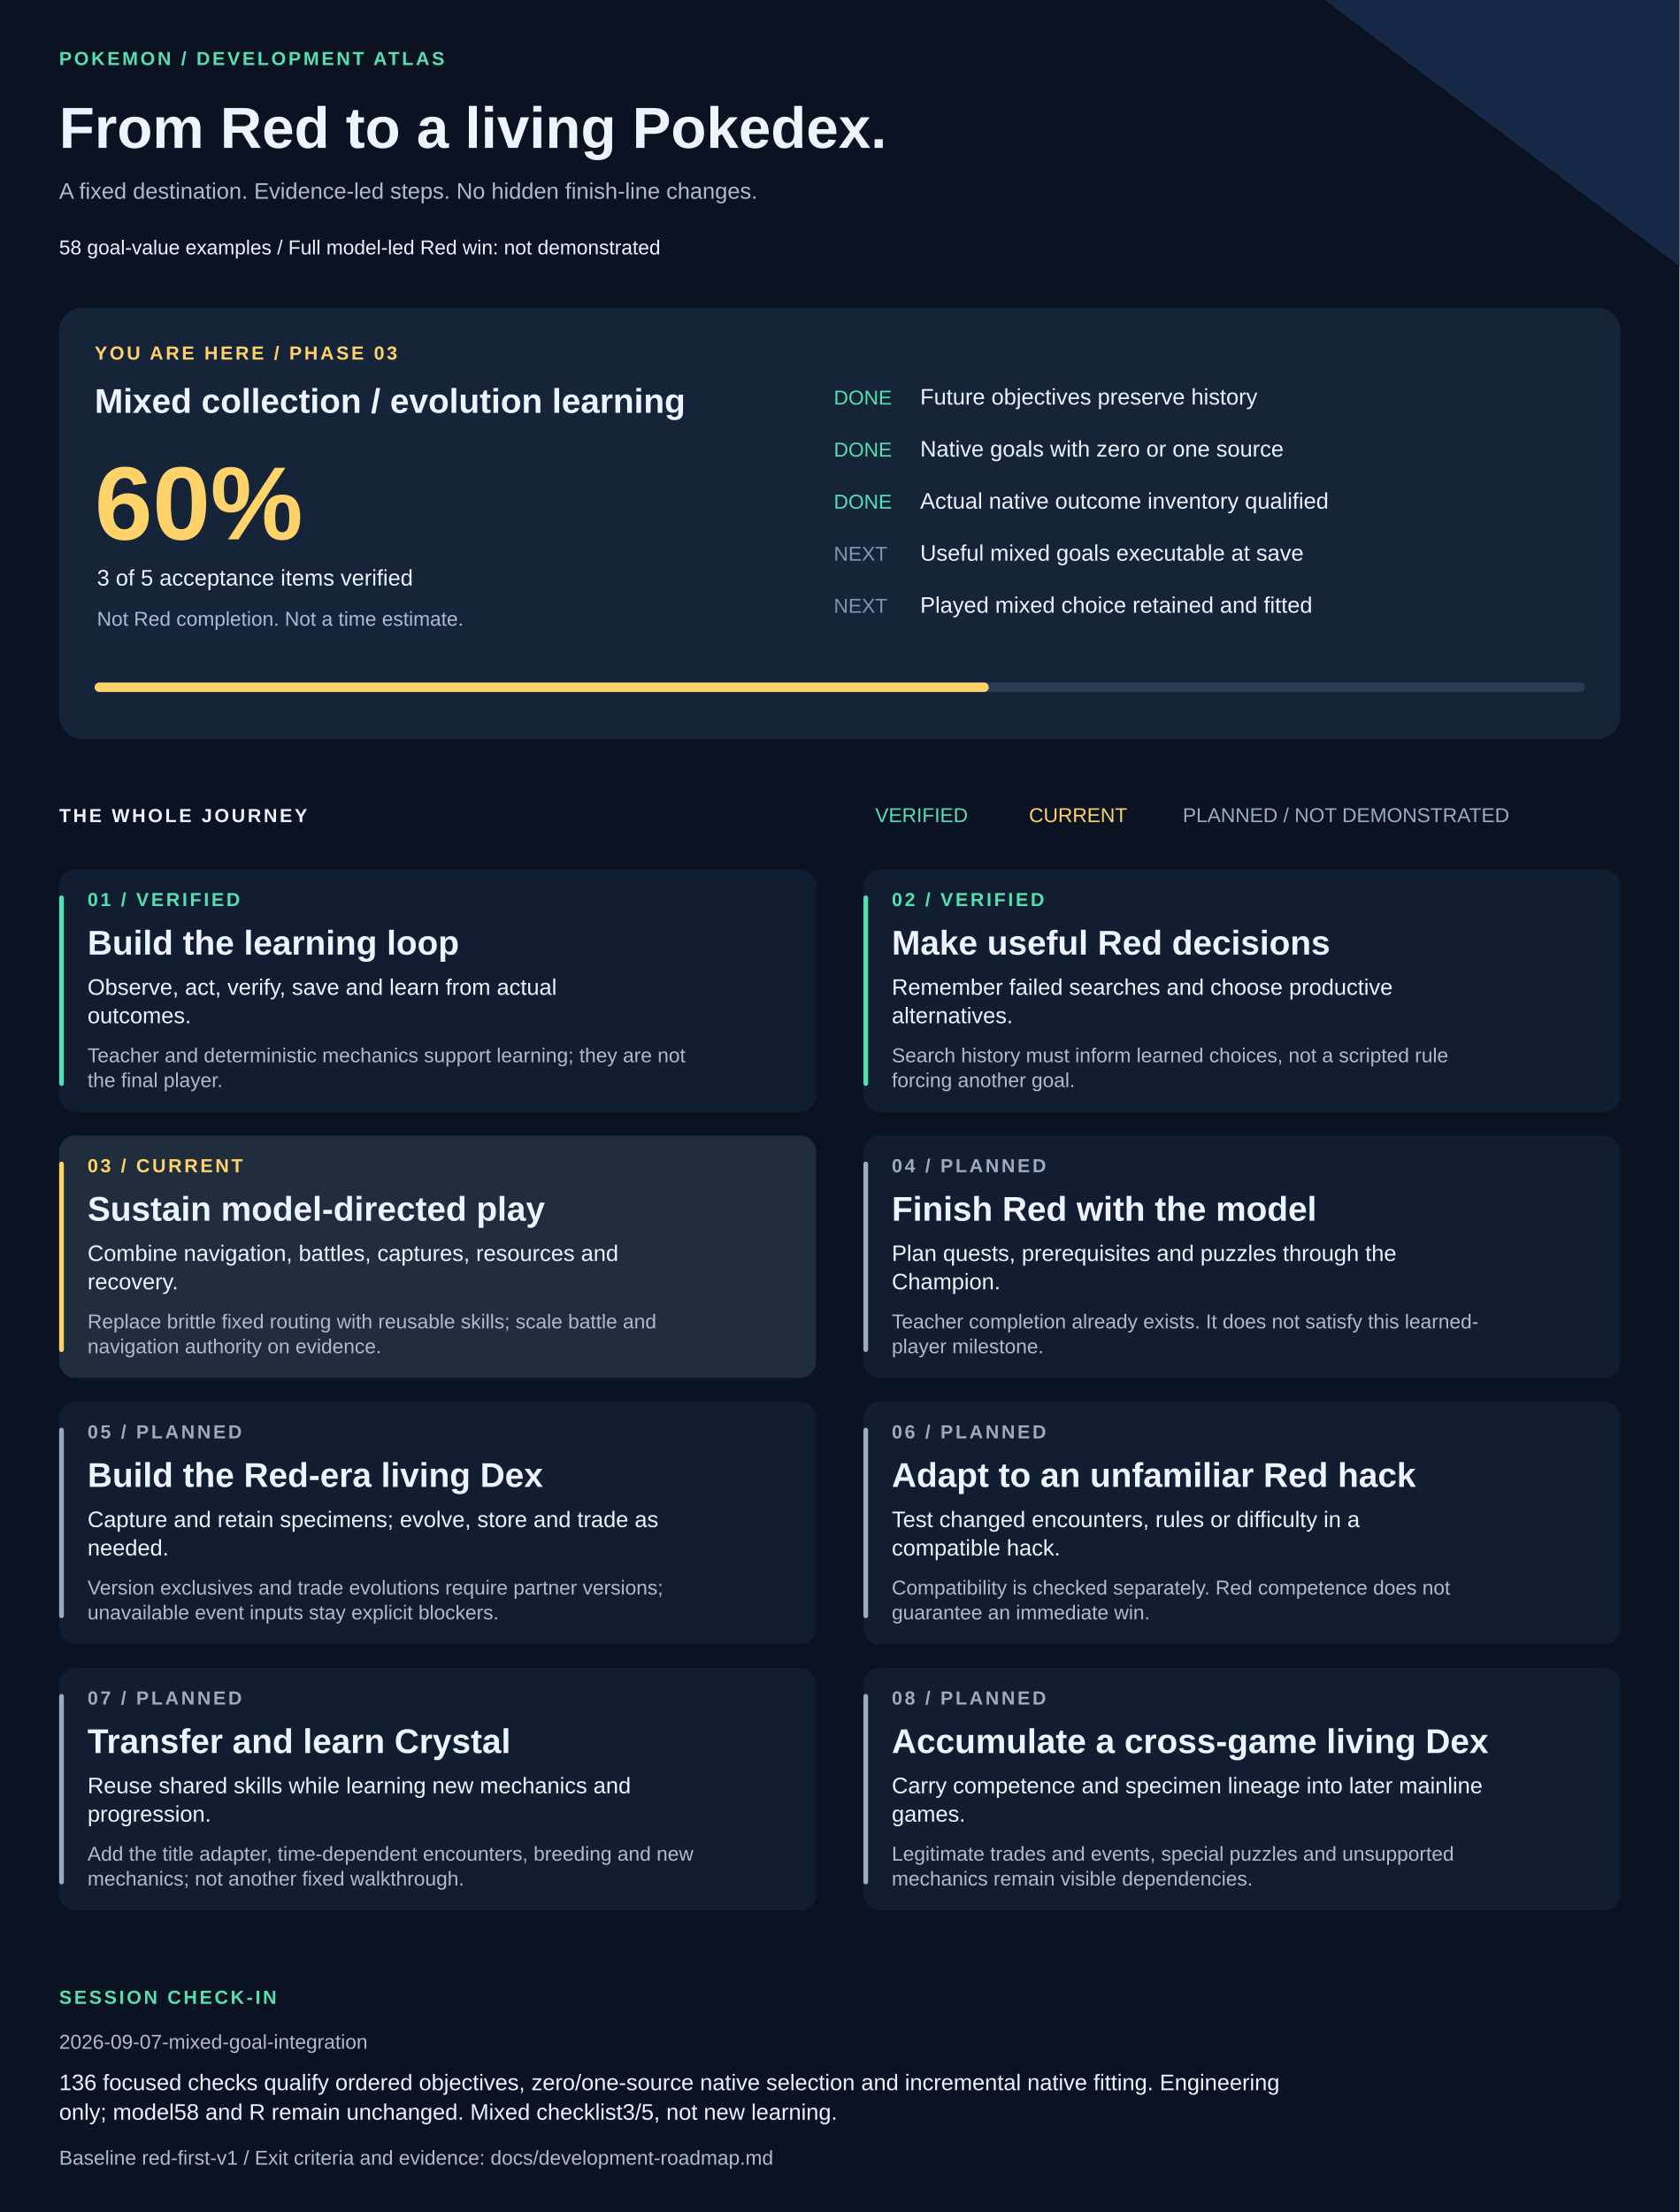
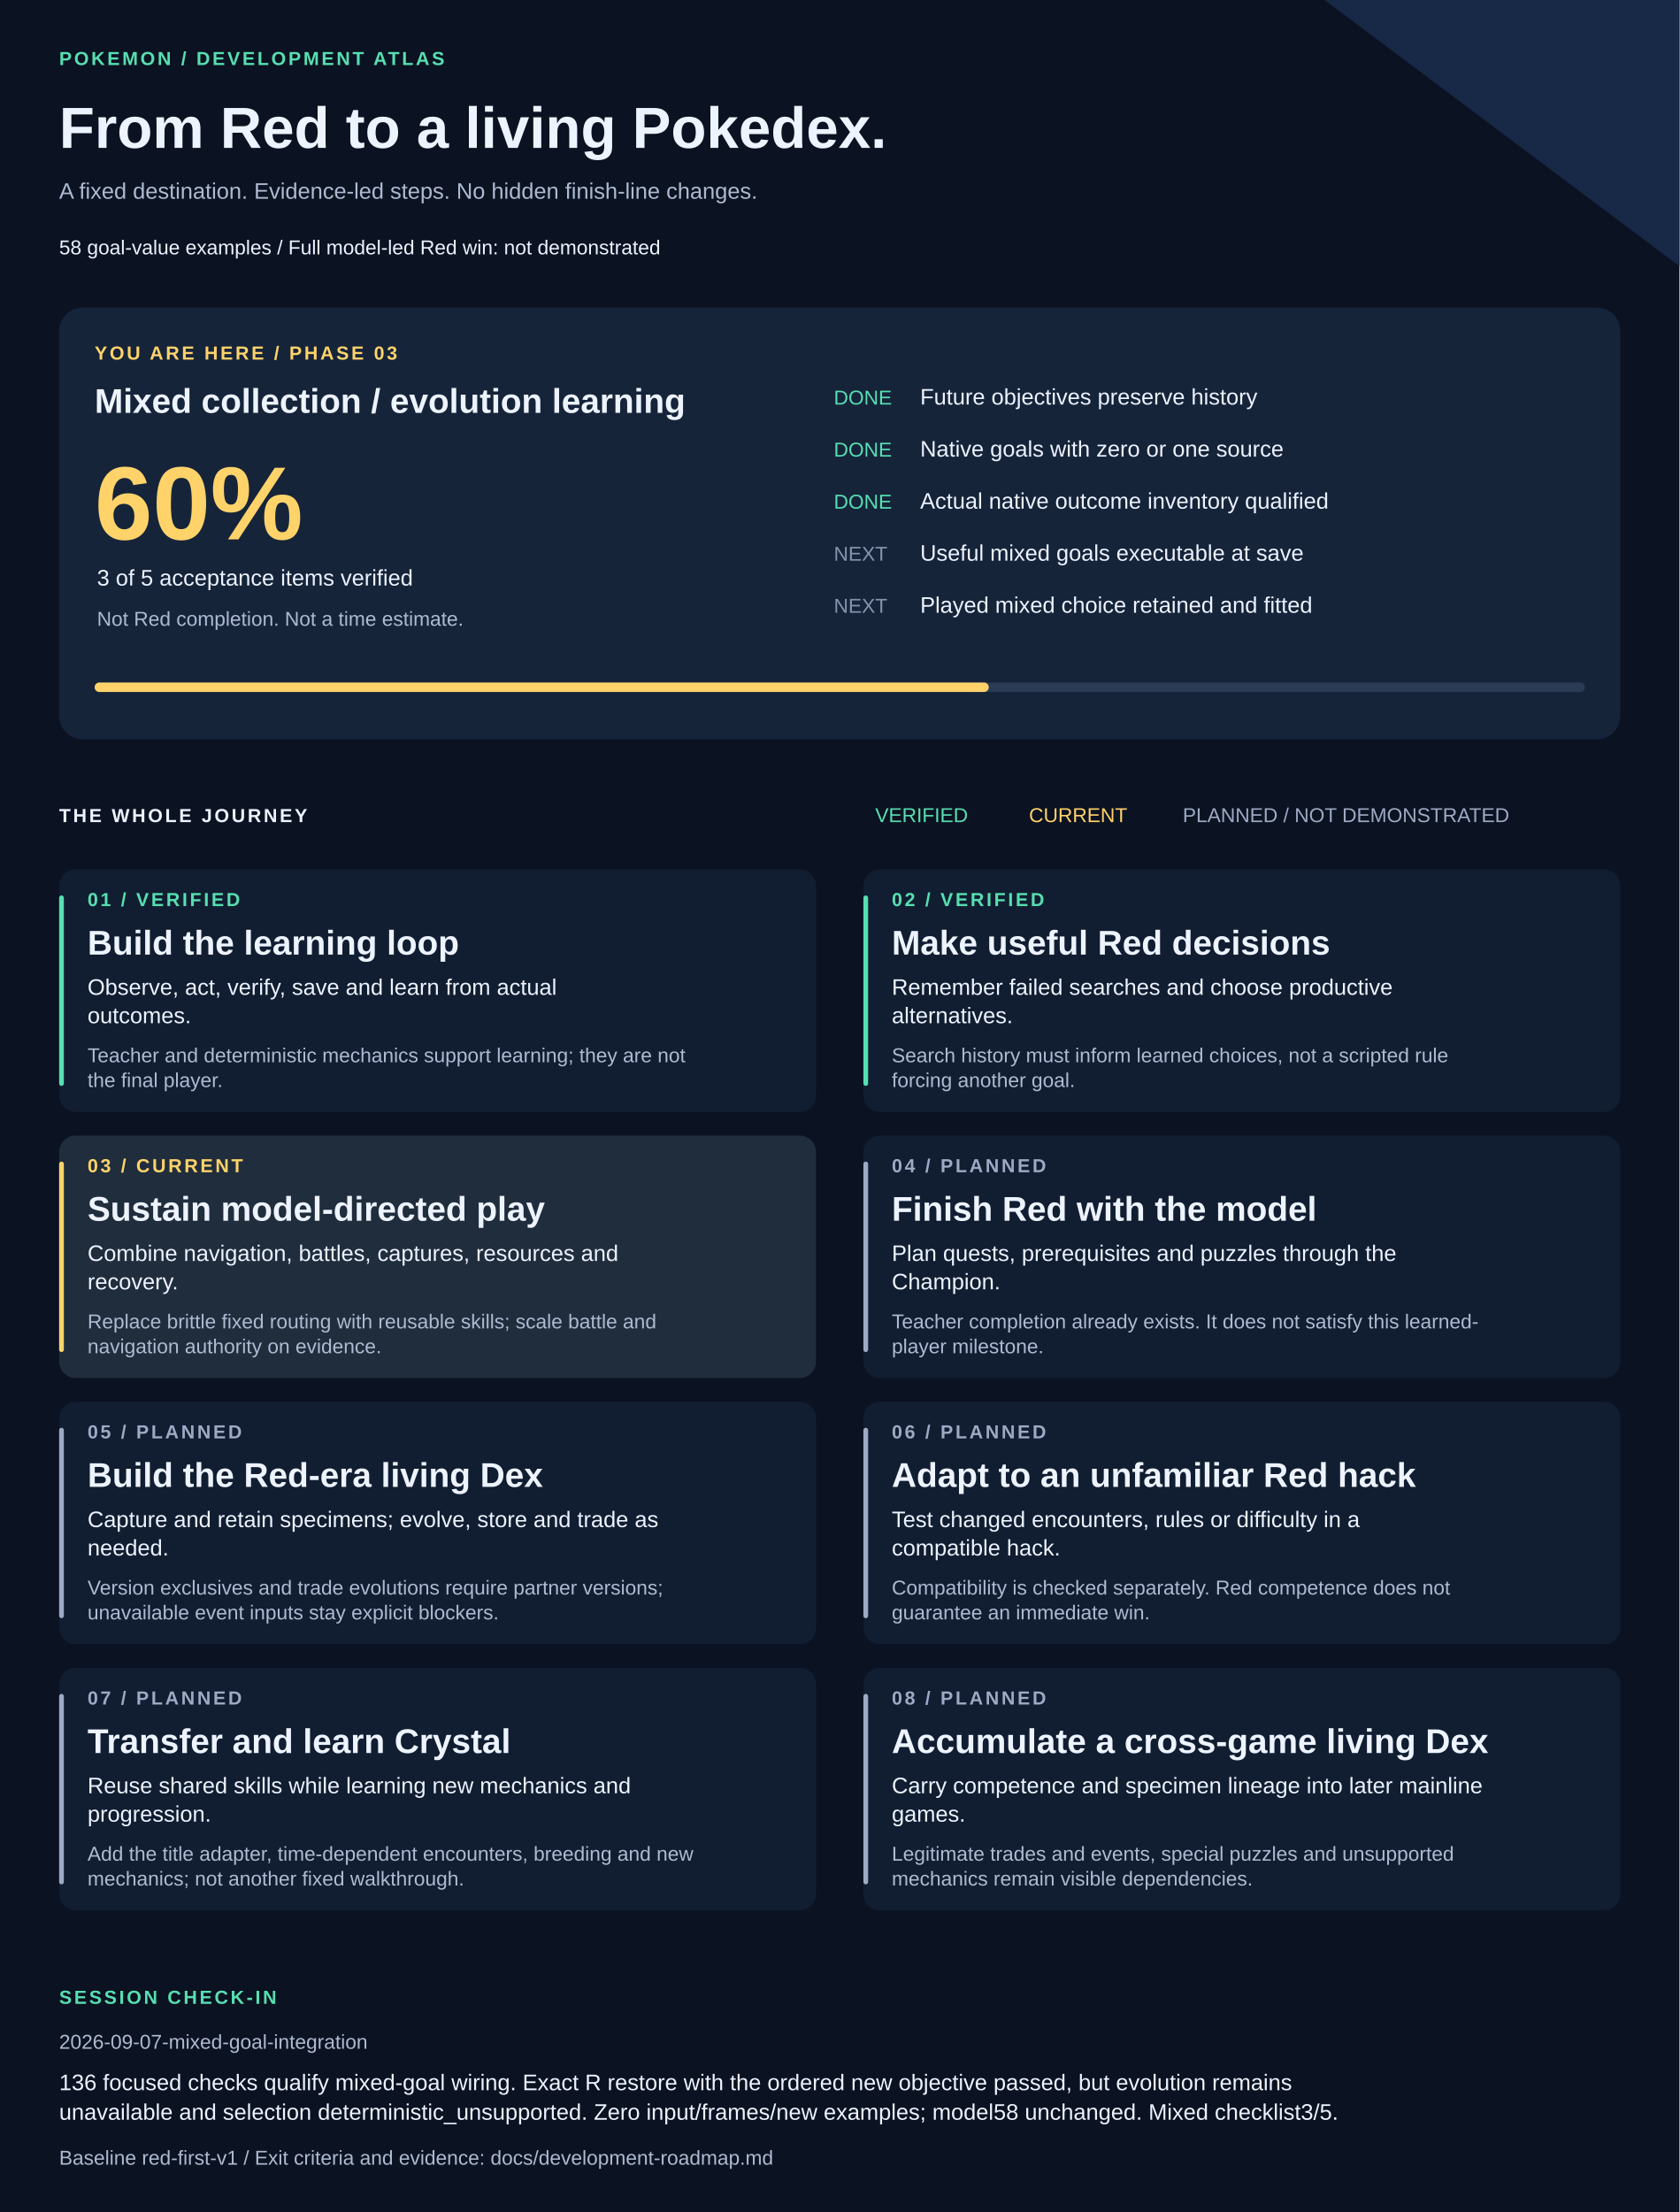
<svg xmlns="http://www.w3.org/2000/svg" width="1420" height="1870" viewBox="0 0 1420 1870" role="img" aria-labelledby="title description">
  <style>text{font-family:Arial,Helvetica,sans-serif;fill:#edf3ff}.muted{fill:#adbad1}.eyebrow{font-size:16px;letter-spacing:2px;font-weight:bold}.heading{font-size:29px;font-weight:bold}.body{font-size:19px}.small{font-size:17px}</style>
  <rect width="1420" height="1870" fill="#0b1221" />
  <path d="M1120 0H1420V225Z" fill="#172947" />
  <text x="50" y="55" class="eyebrow" style="fill:#57dfb1">POKEMON / DEVELOPMENT ATLAS</text>
  <text x="50" y="125" style="font-size:49px;font-weight:bold">From Red to a living Pokedex.</text>
  <text x="50" y="168" class="body muted">A fixed destination. Evidence-led steps. No hidden finish-line changes.</text>
  <text x="50" y="215" class="small">58 goal-value examples  /  Full model-led Red win: not demonstrated</text>
  <rect x="50" y="260" width="1320" height="365" rx="20" fill="#16243a" />
  <text x="80" y="304" class="eyebrow" style="fill:#ffd36a">YOU ARE HERE / PHASE 03</text>
  <text x="80" y="349" class="heading">Mixed collection / evolution learning</text>
  <text x="80" y="456" style="font-size:88px;font-weight:bold;fill:#ffd36a">60%</text>
  <text x="82" y="495" class="body">3 of 5 acceptance items verified</text>
  <text x="82" y="529" class="small muted">Not Red completion. Not a time estimate.</text>
  <text x="705" y="342" class="small" style="fill:#57dfb1">DONE</text>
  <text x="778" y="342" class="body">Future objectives preserve history</text>
  <text x="705" y="386" class="small" style="fill:#57dfb1">DONE</text>
  <text x="778" y="386" class="body">Native goals with zero or one source</text>
  <text x="705" y="430" class="small" style="fill:#57dfb1">DONE</text>
  <text x="778" y="430" class="body">Actual native outcome inventory qualified</text>
  <text x="705" y="474" class="small" style="fill:#8594ad">NEXT</text>
  <text x="778" y="474" class="body">Useful mixed goals executable at save</text>
  <text x="705" y="518" class="small" style="fill:#8594ad">NEXT</text>
  <text x="778" y="518" class="body">Played mixed choice retained and fitted</text>
  <rect x="80" y="577" width="1260" height="8" rx="4" fill="#293b55" />
  <rect x="80" y="577" width="756" height="8" rx="4" fill="#ffd36a" />
  <text x="50" y="695" class="eyebrow">THE WHOLE JOURNEY</text>
  <text x="740" y="695" class="small" style="fill:#57dfb1">VERIFIED</text>
  <text x="870" y="695" class="small" style="fill:#ffd36a">CURRENT</text>
  <text x="1000" y="695" class="small" style="fill:#9daac4">PLANNED / NOT DEMONSTRATED</text>
  <rect x="50" y="735" width="640" height="205" rx="14" fill="#111e31" />
  <rect x="50" y="757" width="4" height="161" rx="2" fill="#57dfb1" />
  <text x="74" y="766" class="eyebrow" style="fill:#57dfb1">01 / VERIFIED</text>
  <text x="74" y="807" class="heading">Build the learning loop</text>
  <text x="74" y="841" class="body">Observe, act, verify, save and learn from actual</text>
  <text x="74" y="865" class="body">outcomes.</text>
  <text x="74" y="898" class="small muted">Teacher and deterministic mechanics support learning; they are not</text>
  <text x="74" y="919" class="small muted">the final player.</text>
  <rect x="730" y="735" width="640" height="205" rx="14" fill="#111e31" />
  <rect x="730" y="757" width="4" height="161" rx="2" fill="#57dfb1" />
  <text x="754" y="766" class="eyebrow" style="fill:#57dfb1">02 / VERIFIED</text>
  <text x="754" y="807" class="heading">Make useful Red decisions</text>
  <text x="754" y="841" class="body">Remember failed searches and choose productive</text>
  <text x="754" y="865" class="body">alternatives.</text>
  <text x="754" y="898" class="small muted">Search history must inform learned choices, not a scripted rule</text>
  <text x="754" y="919" class="small muted">forcing another goal.</text>
  <rect x="50" y="960" width="640" height="205" rx="14" fill="#202d3d" />
  <rect x="50" y="982" width="4" height="161" rx="2" fill="#ffd36a" />
  <text x="74" y="991" class="eyebrow" style="fill:#ffd36a">03 / CURRENT</text>
  <text x="74" y="1032" class="heading">Sustain model-directed play</text>
  <text x="74" y="1066" class="body">Combine navigation, battles, captures, resources and</text>
  <text x="74" y="1090" class="body">recovery.</text>
  <text x="74" y="1123" class="small muted">Replace brittle fixed routing with reusable skills; scale battle and</text>
  <text x="74" y="1144" class="small muted">navigation authority on evidence.</text>
  <rect x="730" y="960" width="640" height="205" rx="14" fill="#111e31" />
  <rect x="730" y="982" width="4" height="161" rx="2" fill="#9daac4" />
  <text x="754" y="991" class="eyebrow" style="fill:#9daac4">04 / PLANNED</text>
  <text x="754" y="1032" class="heading">Finish Red with the model</text>
  <text x="754" y="1066" class="body">Plan quests, prerequisites and puzzles through the</text>
  <text x="754" y="1090" class="body">Champion.</text>
  <text x="754" y="1123" class="small muted">Teacher completion already exists. It does not satisfy this learned-</text>
  <text x="754" y="1144" class="small muted">player milestone.</text>
  <rect x="50" y="1185" width="640" height="205" rx="14" fill="#111e31" />
  <rect x="50" y="1207" width="4" height="161" rx="2" fill="#9daac4" />
  <text x="74" y="1216" class="eyebrow" style="fill:#9daac4">05 / PLANNED</text>
  <text x="74" y="1257" class="heading">Build the Red-era living Dex</text>
  <text x="74" y="1291" class="body">Capture and retain specimens; evolve, store and trade as</text>
  <text x="74" y="1315" class="body">needed.</text>
  <text x="74" y="1348" class="small muted">Version exclusives and trade evolutions require partner versions;</text>
  <text x="74" y="1369" class="small muted">unavailable event inputs stay explicit blockers.</text>
  <rect x="730" y="1185" width="640" height="205" rx="14" fill="#111e31" />
  <rect x="730" y="1207" width="4" height="161" rx="2" fill="#9daac4" />
  <text x="754" y="1216" class="eyebrow" style="fill:#9daac4">06 / PLANNED</text>
  <text x="754" y="1257" class="heading">Adapt to an unfamiliar Red hack</text>
  <text x="754" y="1291" class="body">Test changed encounters, rules or difficulty in a</text>
  <text x="754" y="1315" class="body">compatible hack.</text>
  <text x="754" y="1348" class="small muted">Compatibility is checked separately. Red competence does not</text>
  <text x="754" y="1369" class="small muted">guarantee an immediate win.</text>
  <rect x="50" y="1410" width="640" height="205" rx="14" fill="#111e31" />
  <rect x="50" y="1432" width="4" height="161" rx="2" fill="#9daac4" />
  <text x="74" y="1441" class="eyebrow" style="fill:#9daac4">07 / PLANNED</text>
  <text x="74" y="1482" class="heading">Transfer and learn Crystal</text>
  <text x="74" y="1516" class="body">Reuse shared skills while learning new mechanics and</text>
  <text x="74" y="1540" class="body">progression.</text>
  <text x="74" y="1573" class="small muted">Add the title adapter, time-dependent encounters, breeding and new</text>
  <text x="74" y="1594" class="small muted">mechanics; not another fixed walkthrough.</text>
  <rect x="730" y="1410" width="640" height="205" rx="14" fill="#111e31" />
  <rect x="730" y="1432" width="4" height="161" rx="2" fill="#9daac4" />
  <text x="754" y="1441" class="eyebrow" style="fill:#9daac4">08 / PLANNED</text>
  <text x="754" y="1482" class="heading">Accumulate a cross-game living Dex</text>
  <text x="754" y="1516" class="body">Carry competence and specimen lineage into later mainline</text>
  <text x="754" y="1540" class="body">games.</text>
  <text x="754" y="1573" class="small muted">Legitimate trades and events, special puzzles and unsupported</text>
  <text x="754" y="1594" class="small muted">mechanics remain visible dependencies.</text>
  <text x="50" y="1694" class="eyebrow" style="fill:#57dfb1">SESSION CHECK-IN</text>
  <text x="50" y="1732" class="small muted">2026-09-07-mixed-goal-integration</text>
-   <text x="50" y="1767" class="body">136 focused checks qualify ordered objectives, zero/one-source native selection and incremental native fitting. Engineering</text>
-   <text x="50" y="1792" class="body">only; model58 and R remain unchanged. Mixed checklist3/5, not new learning.</text>
+   <text x="50" y="1767" class="body">136 focused checks qualify mixed-goal wiring. Exact R restore with the ordered new objective passed, but evolution remains</text>
+   <text x="50" y="1792" class="body">unavailable and selection deterministic_unsupported. Zero input/frames/new examples; model58 unchanged. Mixed checklist3/5.</text>
  <text x="50" y="1830" class="small muted">Baseline red-first-v1 / Exit criteria and evidence: docs/development-roadmap.md</text>
</svg>
